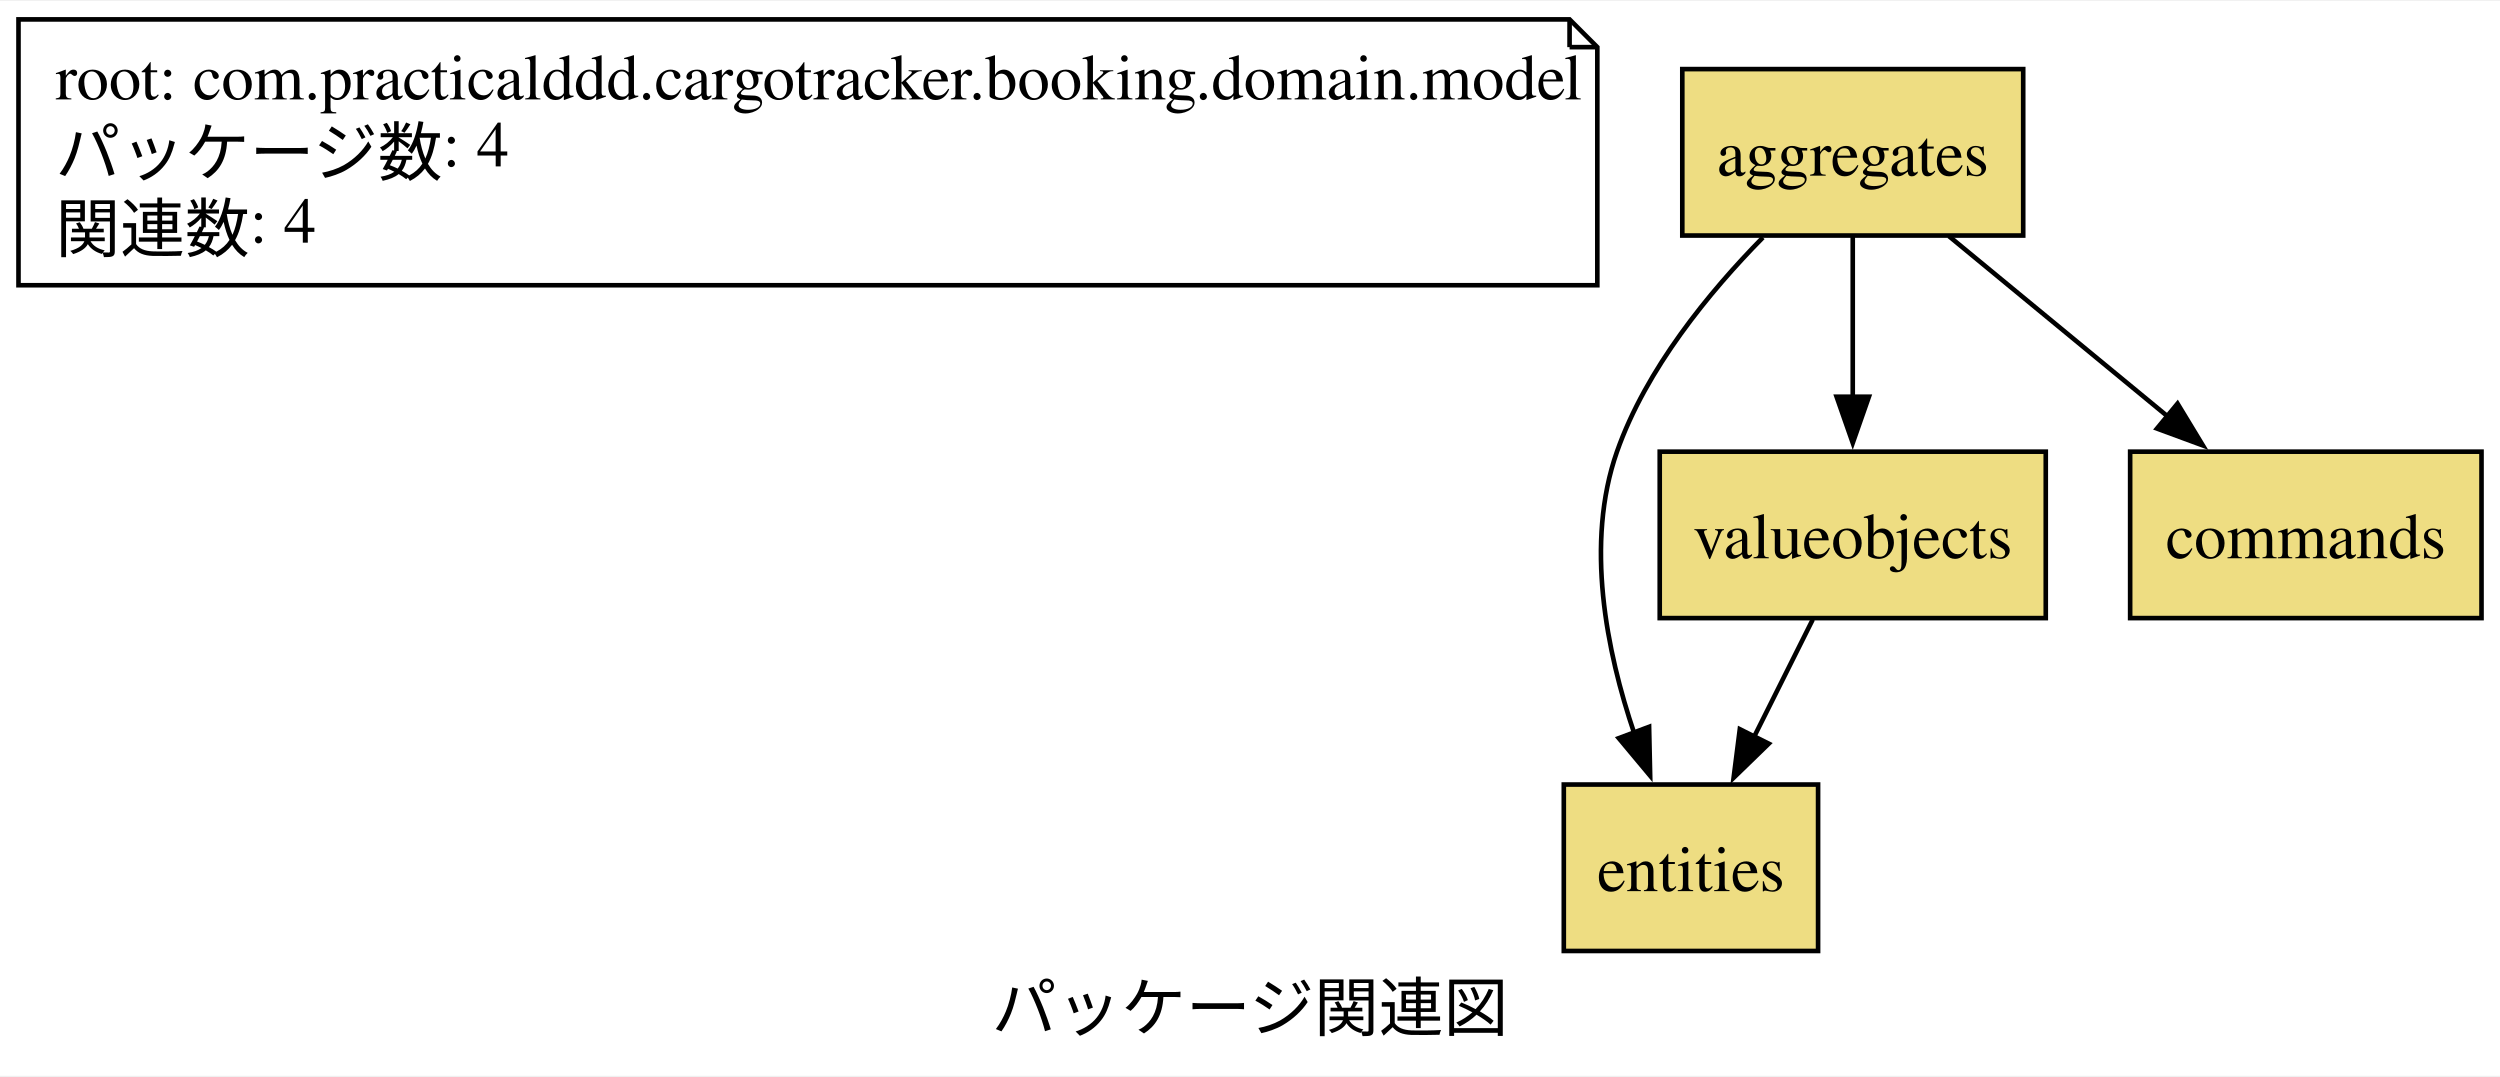
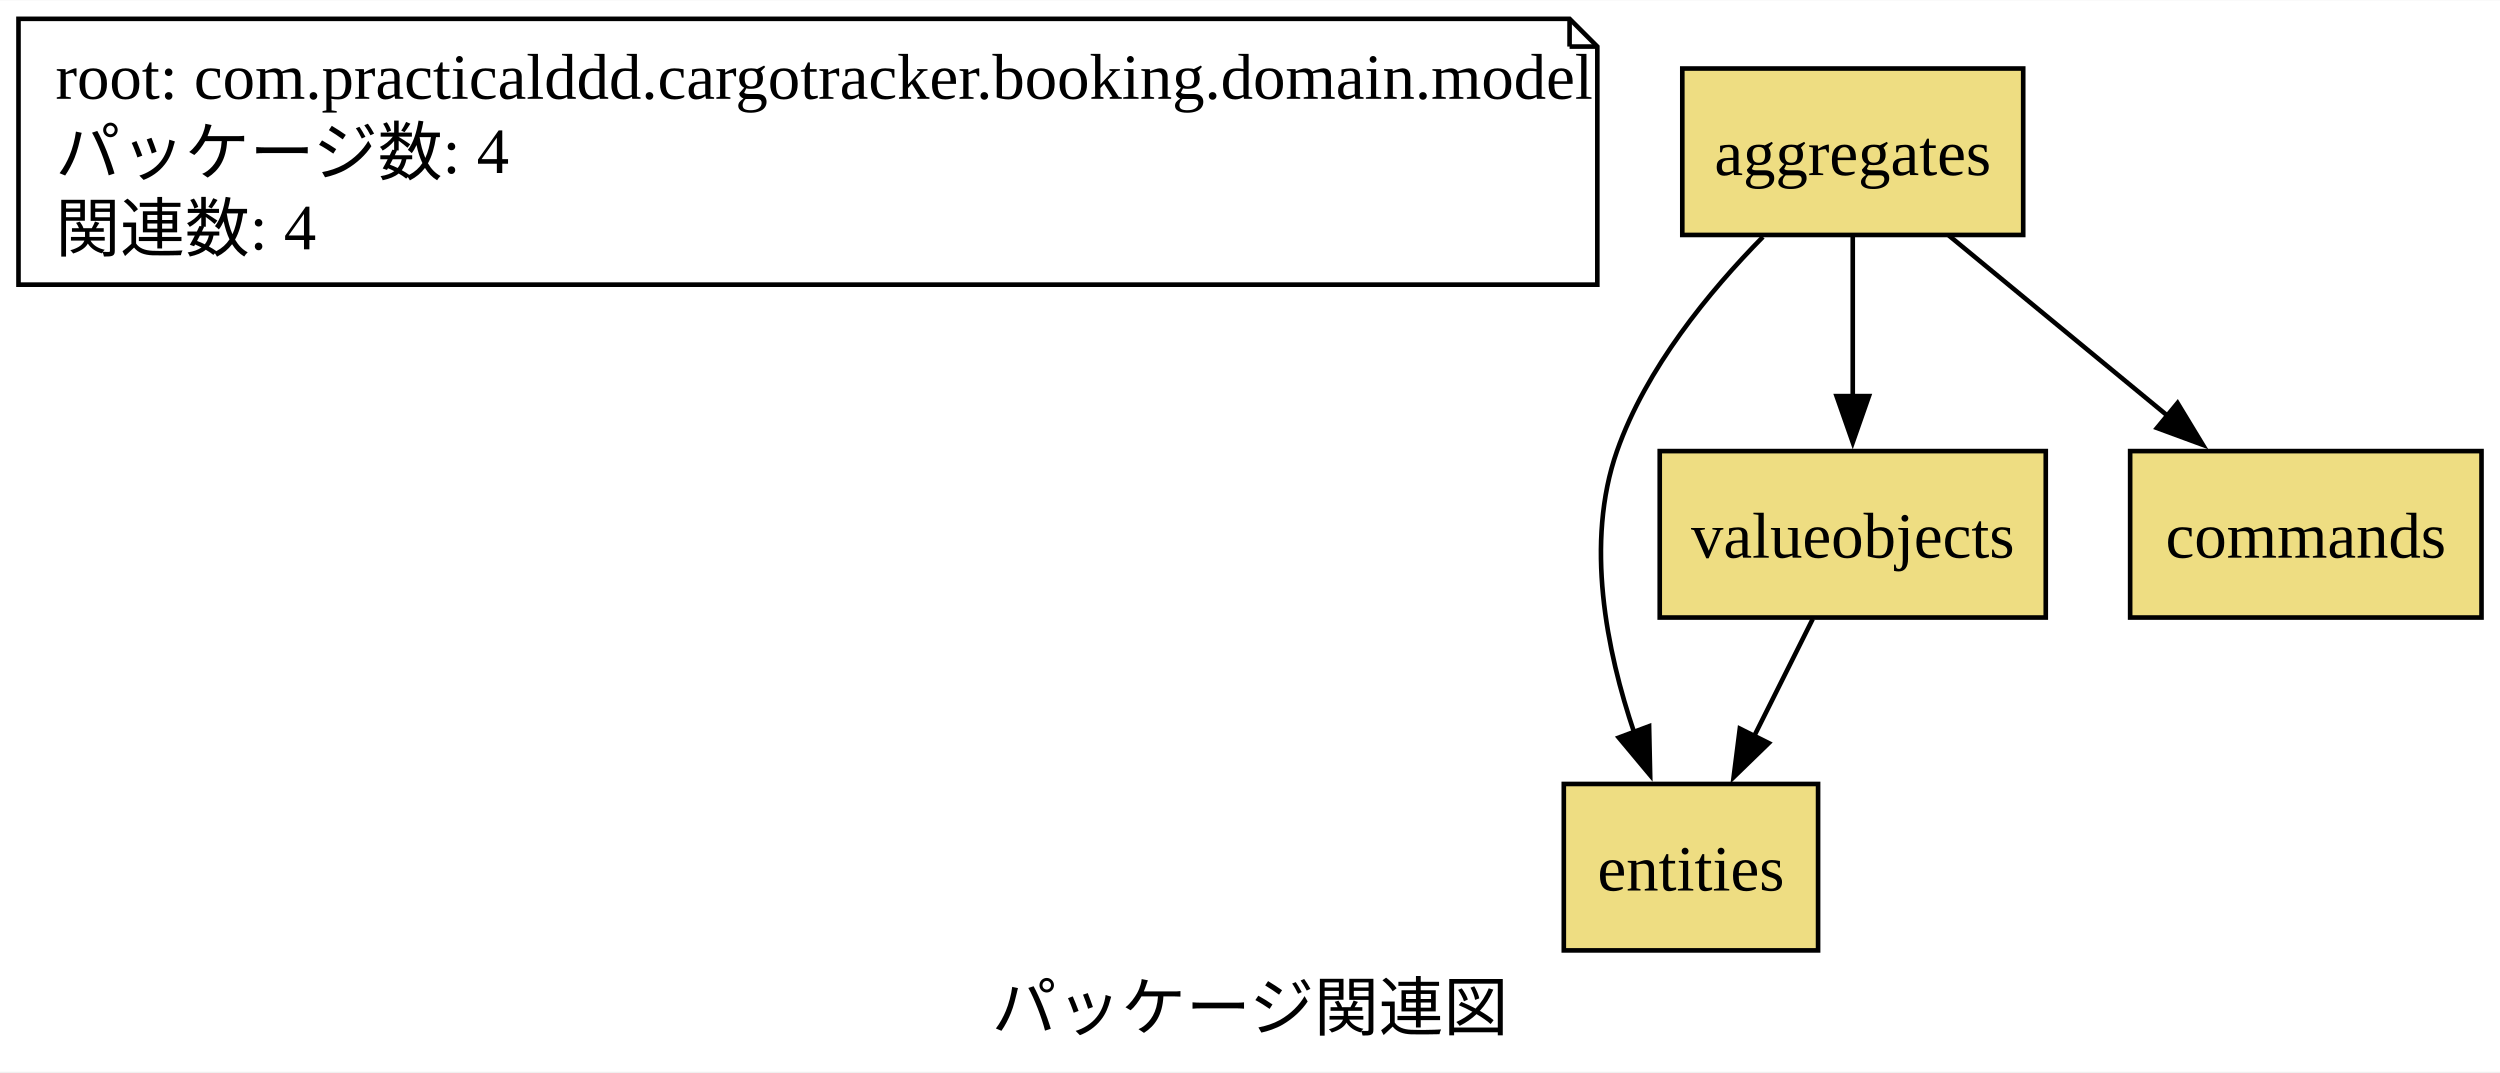
- <svg xmlns="http://www.w3.org/2000/svg" xmlns:xlink="http://www.w3.org/1999/xlink" width="541pt" height="233pt" viewBox="0.00 0.00 540.75 232.50">
-   <g id="graph0" class="graph" transform="scale(1 1) rotate(0) translate(4 228.5)">
-     <polygon fill="white" stroke="none" points="-4,4 -4,-228.5 536.75,-228.5 536.75,4 -4,4" />
-     <text text-anchor="middle" x="266.38" y="-5.7" font-family="Times,serif" font-size="14.00">パッケージ関連図</text>
+ <svg xmlns="http://www.w3.org/2000/svg" xmlns:xlink="http://www.w3.org/1999/xlink" width="541pt" height="232pt" viewBox="0.00 0.00 540.75 231.75">
+   <g id="graph0" class="graph" transform="scale(1 1) rotate(0) translate(4 227.75)">
+     <polygon fill="white" stroke="none" points="-4,4 -4,-227.75 536.75,-227.75 536.75,4 -4,4" />
+     <text text-anchor="middle" x="266.38" y="-4.95" font-family="Times New Roman,serif" font-size="14.00">パッケージ関連図</text>
    <g id="node1" class="node">
-       <polygon fill="none" stroke="black" points="335.5,-224.5 0,-224.5 0,-167 341.5,-167 341.5,-218.5 335.5,-224.5" />
-       <polyline fill="none" stroke="black" points="335.5,-224.5 335.5,-218.5" />
-       <polyline fill="none" stroke="black" points="341.5,-218.5 335.5,-218.5" />
-       <text text-anchor="start" x="8" y="-207.2" font-family="Times,serif" font-size="14.00">root: com.practicalddd.cargotracker.booking.domain.model</text>
-       <text text-anchor="start" x="8" y="-190.7" font-family="Times,serif" font-size="14.00">パッケージ数: 4</text>
-       <text text-anchor="start" x="8" y="-174.2" font-family="Times,serif" font-size="14.00">関連数: 4</text>
+       <polygon fill="none" stroke="black" points="335.5,-223.75 0,-223.75 0,-166.25 341.5,-166.25 341.5,-217.75 335.5,-223.75" />
+       <polyline fill="none" stroke="black" points="335.5,-223.75 335.5,-217.75" />
+       <polyline fill="none" stroke="black" points="341.5,-217.75 335.5,-217.75" />
+       <text text-anchor="start" x="8" y="-206.45" font-family="Times New Roman,serif" font-size="14.00">root: com.practicalddd.cargotracker.booking.domain.model</text>
+       <text text-anchor="start" x="8" y="-189.95" font-family="Times New Roman,serif" font-size="14.00">パッケージ数: 4</text>
+       <text text-anchor="start" x="8" y="-173.45" font-family="Times New Roman,serif" font-size="14.00">関連数: 4</text>
    </g>
    <g id="node2" class="node">
      <g id="a_node2">
        <a xlink:href="./domain.html#com.practicalddd.cargotracker.booking.domain.model.aggregates" xlink:title="aggregates">
-           <polygon fill="#eedd82" stroke="black" points="433.62,-213.75 359.88,-213.75 359.88,-177.75 433.62,-177.75 433.62,-213.75" />
-           <text text-anchor="middle" x="396.75" y="-190.7" font-family="Times,serif" font-size="14.00">aggregates</text>
+           <polygon fill="#eedd82" stroke="black" points="433.62,-213 359.88,-213 359.88,-177 433.62,-177 433.62,-213" />
+           <text text-anchor="middle" x="396.75" y="-189.95" font-family="Times New Roman,serif" font-size="14.00">aggregates</text>
        </a>
      </g>
    </g>
    <g id="node3" class="node">
      <g id="a_node3">
        <a xlink:href="./domain.html#com.practicalddd.cargotracker.booking.domain.model.entities" xlink:title="entities">
-           <polygon fill="#eedd82" stroke="black" points="389.25,-59 334.25,-59 334.25,-23 389.25,-23 389.25,-59" />
-           <text text-anchor="middle" x="361.75" y="-35.95" font-family="Times,serif" font-size="14.00">entities</text>
+           <polygon fill="#eedd82" stroke="black" points="389.25,-58.25 334.25,-58.25 334.25,-22.25 389.25,-22.25 389.25,-58.25" />
+           <text text-anchor="middle" x="361.75" y="-35.2" font-family="Times New Roman,serif" font-size="14.00">entities</text>
        </a>
      </g>
    </g>
    <g id="edge1" class="edge">
-       <path fill="none" stroke="black" d="M377.32,-177.33C365.72,-165.55 352.04,-148.92 345.75,-131 338.81,-111.22 343.46,-87.86 349.5,-70.04" />
-       <polygon fill="black" stroke="black" points="352.7,-71.49 352.93,-60.9 346.14,-69.03 352.7,-71.49" />
+       <path fill="none" stroke="black" d="M377.32,-176.58C365.72,-164.8 352.04,-148.17 345.75,-130.25 338.81,-110.47 343.46,-87.11 349.5,-69.29" />
+       <polygon fill="black" stroke="black" points="352.7,-70.74 352.93,-60.15 346.14,-68.28 352.7,-70.74" />
    </g>
    <g id="node4" class="node">
      <g id="a_node4">
        <a xlink:href="./domain.html#com.practicalddd.cargotracker.booking.domain.model.valueobjects" xlink:title="valueobjects">
-           <polygon fill="#eedd82" stroke="black" points="438.5,-131 355,-131 355,-95 438.5,-95 438.5,-131" />
-           <text text-anchor="middle" x="396.75" y="-107.95" font-family="Times,serif" font-size="14.00">valueobjects</text>
+           <polygon fill="#eedd82" stroke="black" points="438.5,-130.25 355,-130.25 355,-94.25 438.5,-94.25 438.5,-130.25" />
+           <text text-anchor="middle" x="396.75" y="-107.2" font-family="Times New Roman,serif" font-size="14.00">valueobjects</text>
        </a>
      </g>
    </g>
    <g id="edge2" class="edge">
-       <path fill="none" stroke="black" d="M396.75,-177.63C396.75,-167.52 396.75,-154.48 396.75,-142.83" />
-       <polygon fill="black" stroke="black" points="400.25,-142.89 396.75,-132.89 393.25,-142.89 400.25,-142.89" />
+       <path fill="none" stroke="black" d="M396.75,-176.88C396.75,-166.77 396.75,-153.73 396.75,-142.08" />
+       <polygon fill="black" stroke="black" points="400.25,-142.14 396.75,-132.14 393.25,-142.14 400.25,-142.14" />
    </g>
    <g id="node5" class="node">
      <g id="a_node5">
        <a xlink:href="./domain.html#com.practicalddd.cargotracker.booking.domain.model.commands" xlink:title="commands">
-           <polygon fill="#eedd82" stroke="black" points="532.75,-131 456.75,-131 456.75,-95 532.75,-95 532.75,-131" />
-           <text text-anchor="middle" x="494.75" y="-107.95" font-family="Times,serif" font-size="14.00">commands</text>
+           <polygon fill="#eedd82" stroke="black" points="532.75,-130.25 456.75,-130.25 456.75,-94.25 532.75,-94.25 532.75,-130.25" />
+           <text text-anchor="middle" x="494.75" y="-107.2" font-family="Times New Roman,serif" font-size="14.00">commands</text>
        </a>
      </g>
    </g>
    <g id="edge3" class="edge">
-       <path fill="none" stroke="black" d="M417.53,-177.63C431.34,-166.25 449.69,-151.13 465.03,-138.49" />
-       <polygon fill="black" stroke="black" points="467,-141.4 472.49,-132.34 462.55,-136 467,-141.4" />
+       <path fill="none" stroke="black" d="M417.53,-176.88C431.34,-165.5 449.69,-150.38 465.03,-137.74" />
+       <polygon fill="black" stroke="black" points="467,-140.65 472.49,-131.59 462.55,-135.25 467,-140.65" />
    </g>
    <g id="edge4" class="edge">
-       <path fill="none" stroke="black" d="M388.1,-94.7C384.28,-87.07 379.71,-77.92 375.45,-69.4" />
-       <polygon fill="black" stroke="black" points="378.58,-67.84 370.98,-60.46 372.32,-70.97 378.58,-67.84" />
+       <path fill="none" stroke="black" d="M388.1,-93.95C384.28,-86.32 379.71,-77.17 375.45,-68.65" />
+       <polygon fill="black" stroke="black" points="378.58,-67.09 370.98,-59.71 372.32,-70.22 378.58,-67.09" />
    </g>
  </g>
</svg>
